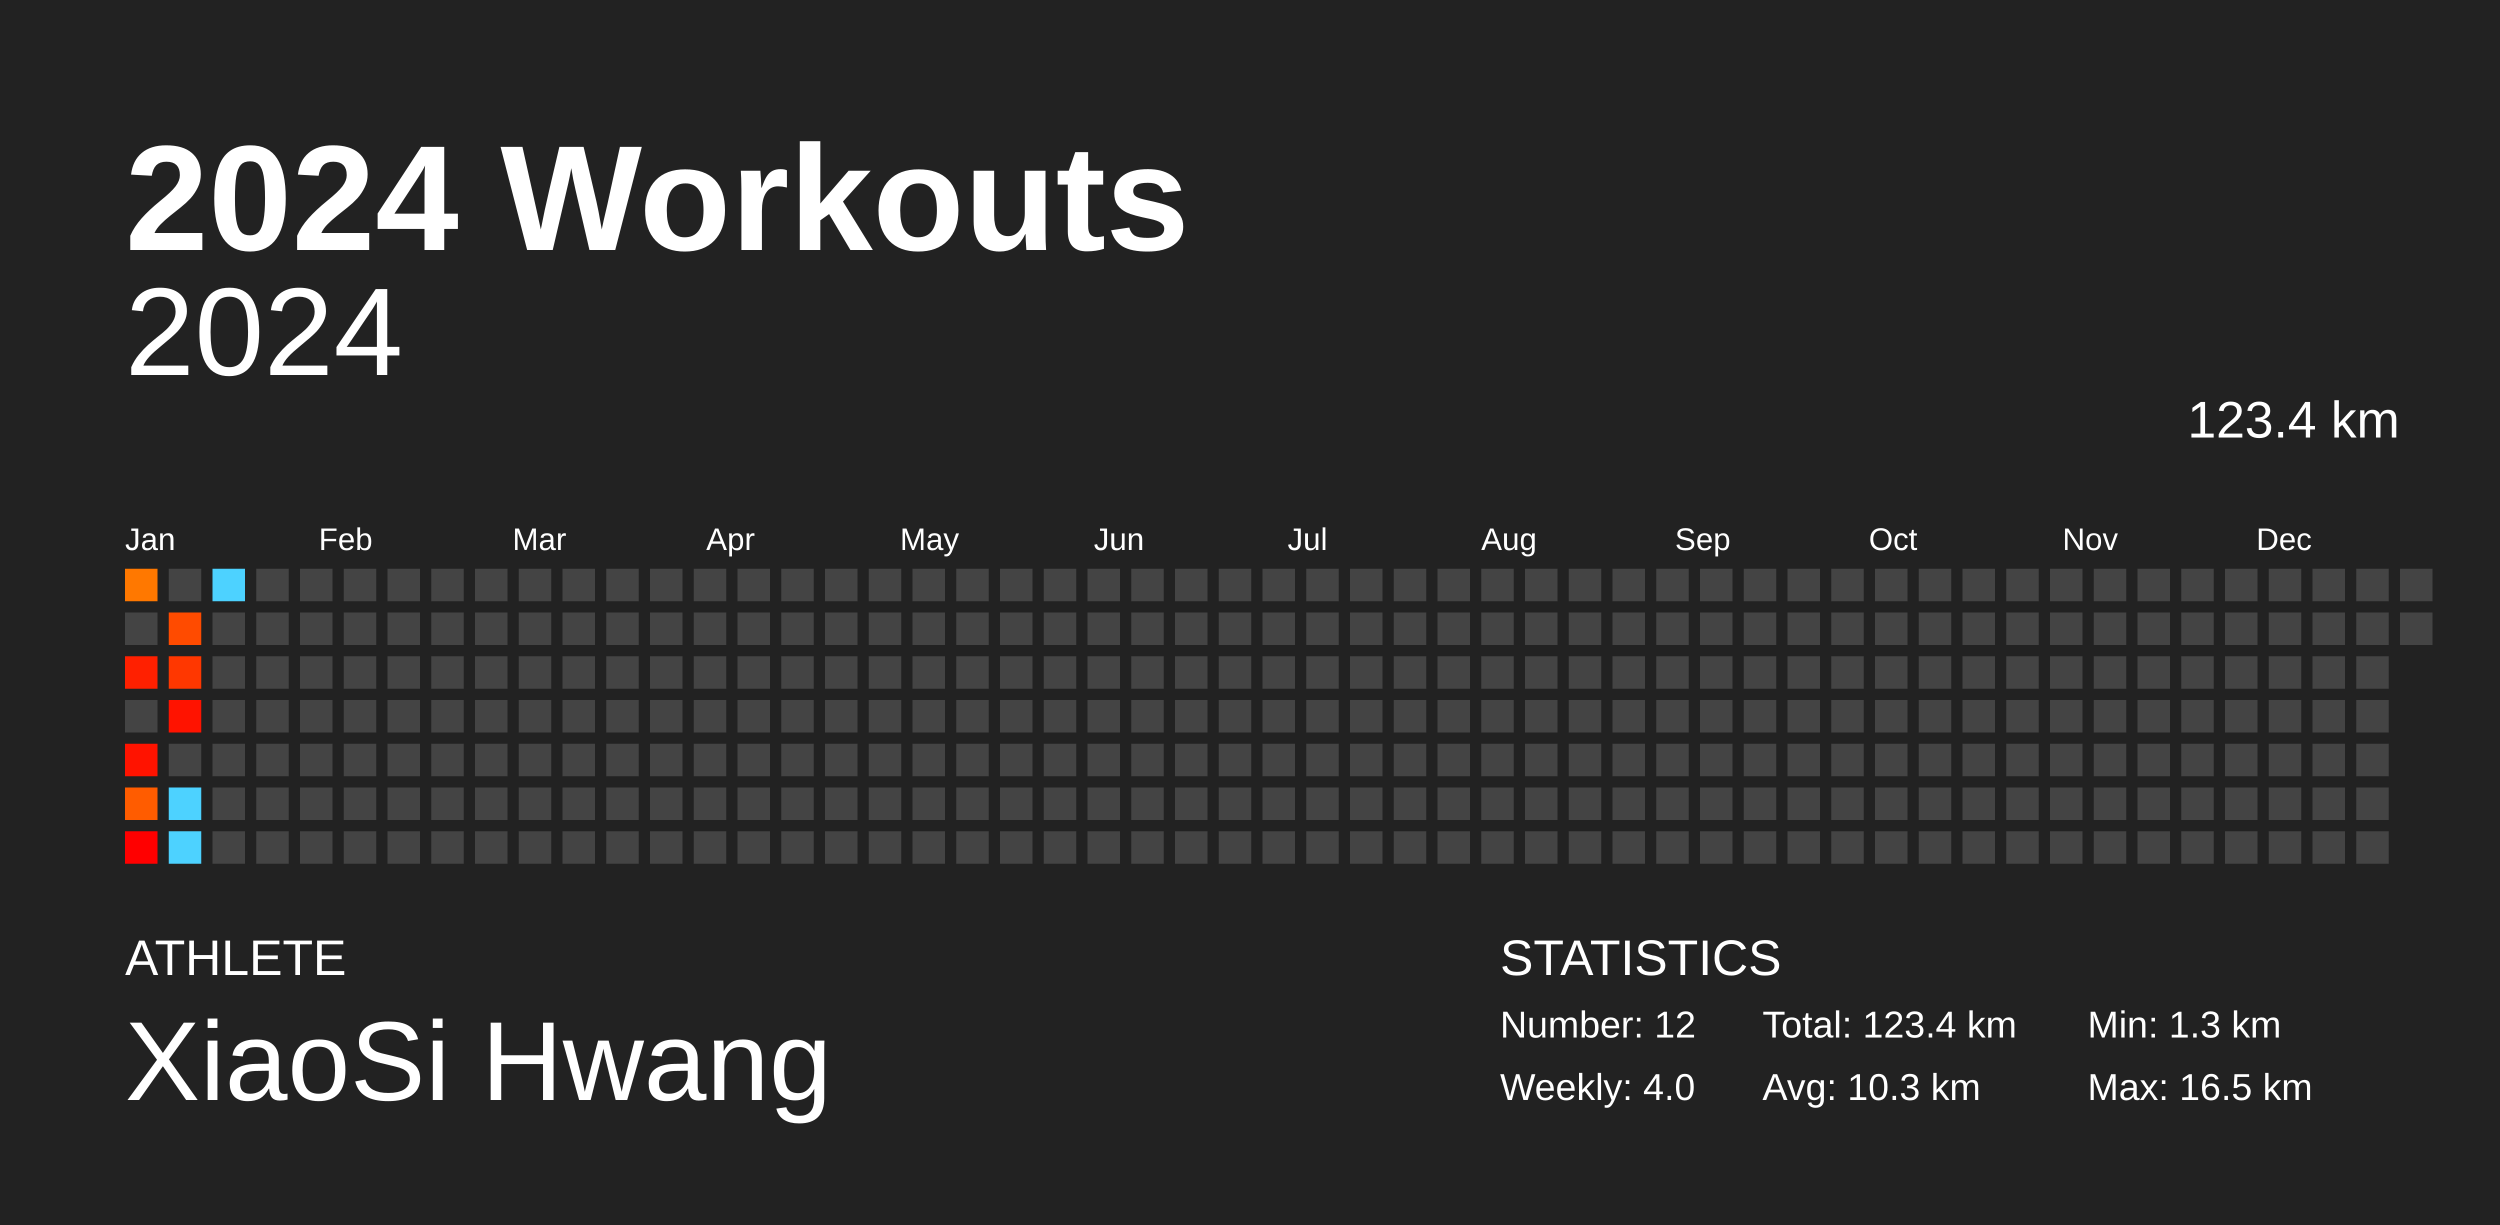
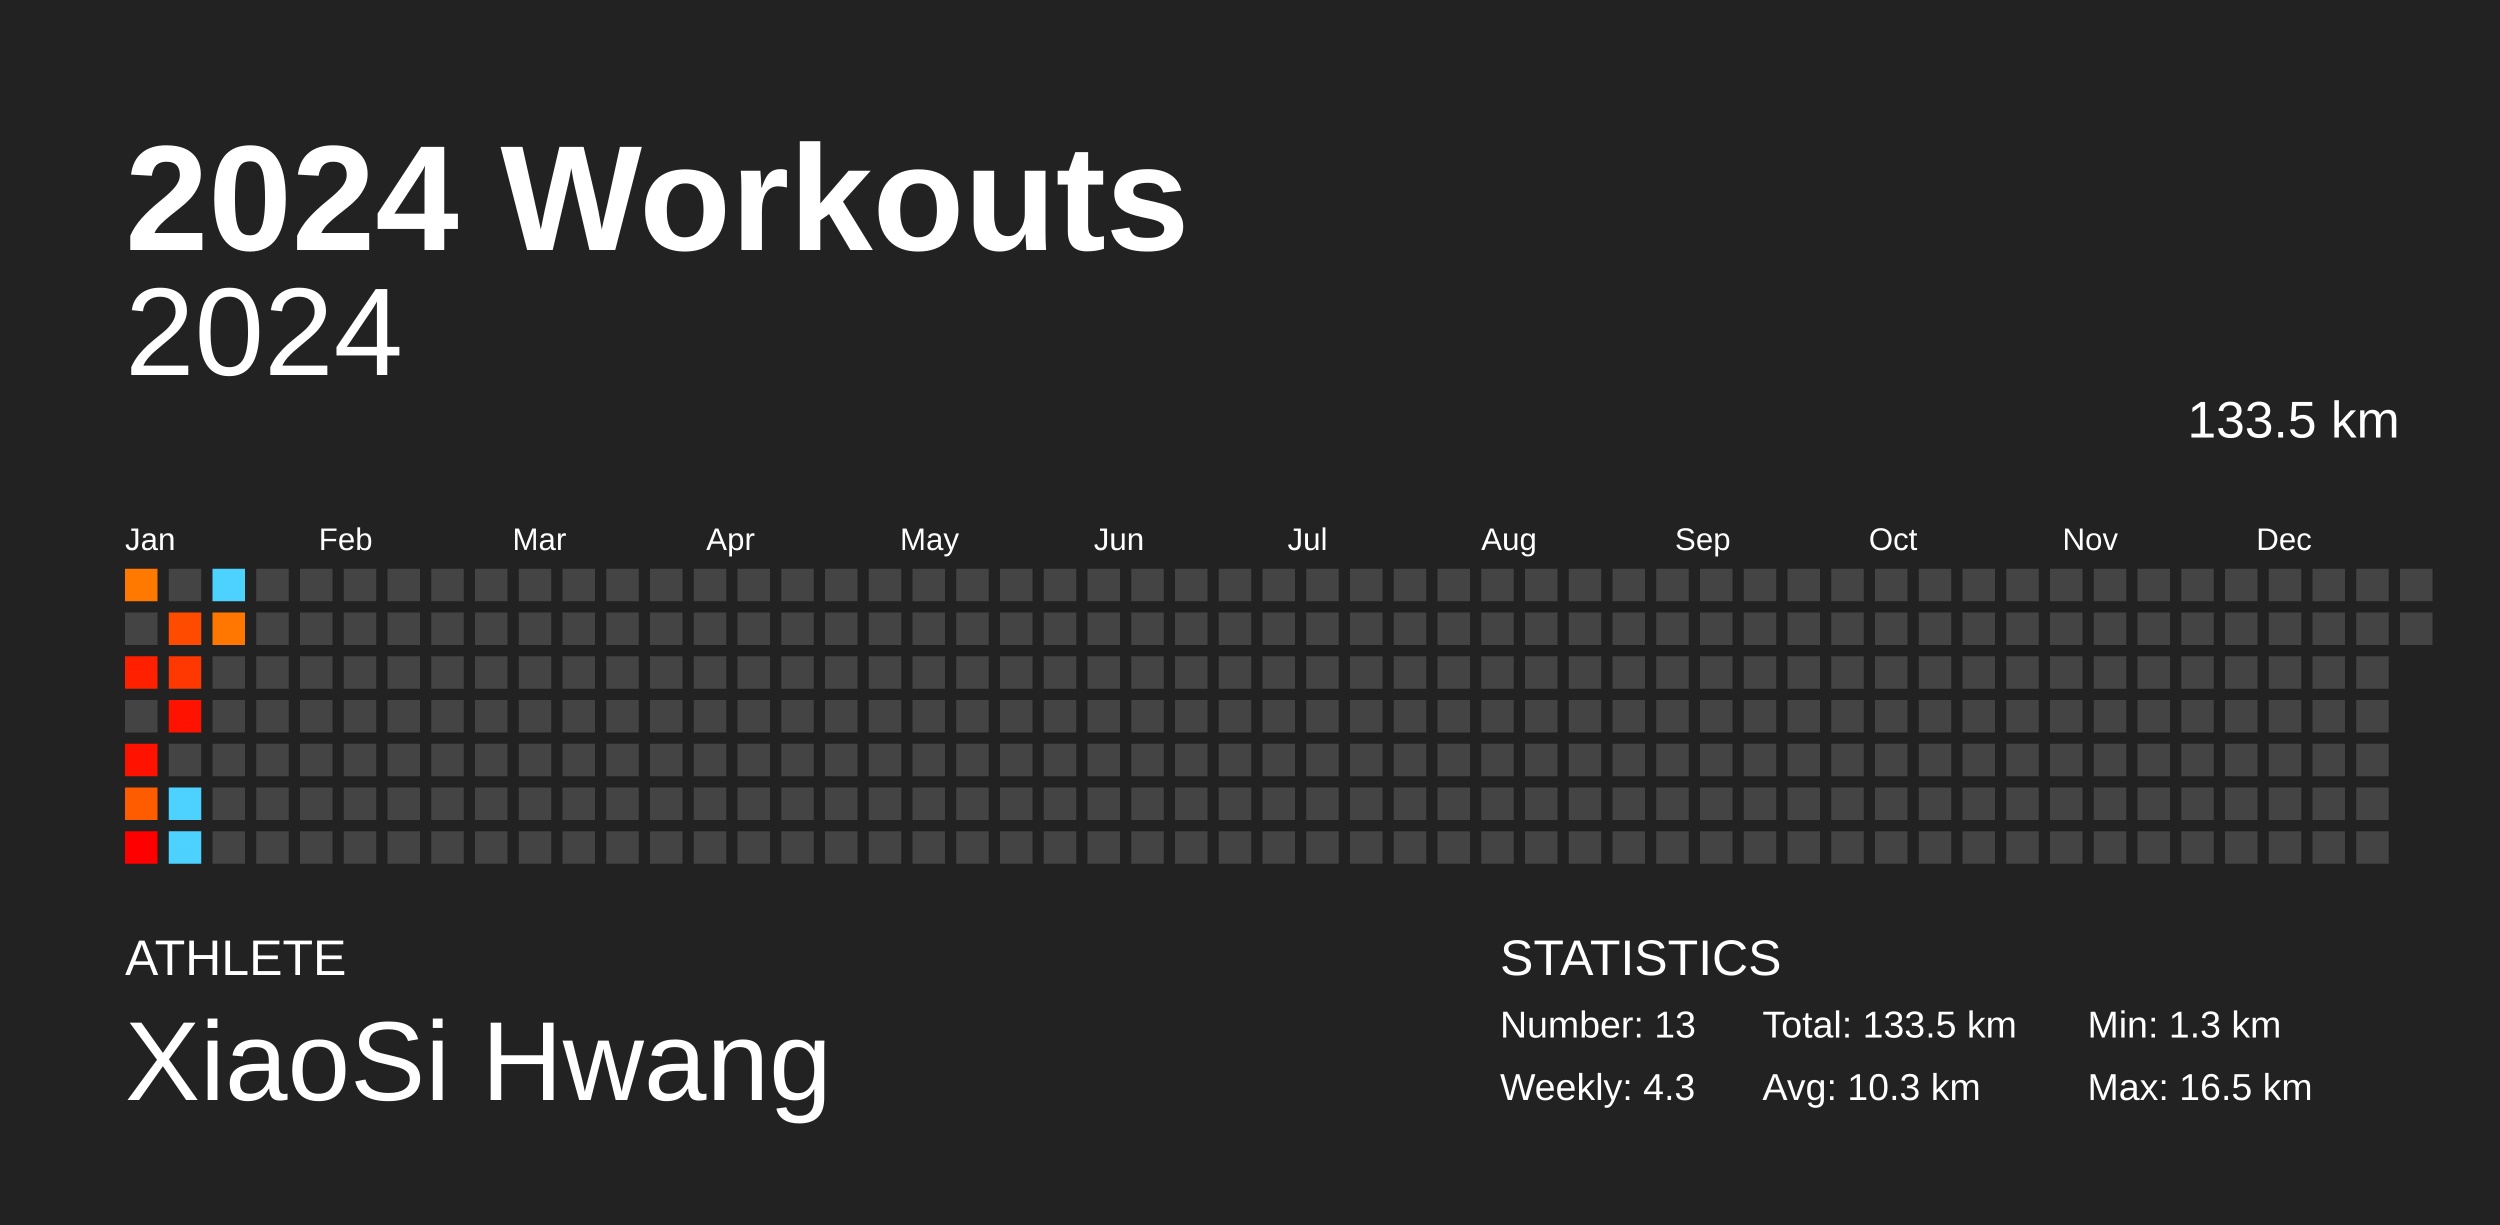
<svg xmlns="http://www.w3.org/2000/svg" baseProfile="full" height="98mm" version="1.1" viewBox="0,0,200,98" width="200mm">
  <defs />
  <rect fill="#222222" height="98" width="200" x="0" y="0" />
  <text fill="#FFFFFF" style="font-size:12px; font-family:Arial; font-weight:bold;" x="10" y="20">2024 Workouts</text>
  <text fill="#FFFFFF" style="font-size:4px; font-family:Arial" x="10" y="78">ATHLETE</text>
  <text fill="#FFFFFF" style="font-size:9px; font-family:Arial" x="10" y="88">XiaoSi Hwang</text>
  <text fill="#FFFFFF" style="font-size:4px; font-family:Arial" x="120" y="78">STATISTICS</text>
-   <text fill="#FFFFFF" style="font-size:3px; font-family:Arial" x="120" y="83">Number: 12</text>
-   <text fill="#FFFFFF" style="font-size:3px; font-family:Arial" x="120" y="88">Weekly: 4.0</text>
-   <text fill="#FFFFFF" style="font-size:3px; font-family:Arial" x="141" y="83">Total: 123.4 km</text>
+   <text fill="#FFFFFF" style="font-size:3px; font-family:Arial" x="120" y="83">Number: 13</text>
+   <text fill="#FFFFFF" style="font-size:3px; font-family:Arial" x="120" y="88">Weekly: 4.3</text>
+   <text fill="#FFFFFF" style="font-size:3px; font-family:Arial" x="141" y="83">Total: 133.5 km</text>
  <text fill="#FFFFFF" style="font-size:3px; font-family:Arial" x="141" y="88">Avg: 10.3 km</text>
  <text fill="#FFFFFF" style="font-size:3px; font-family:Arial" x="167" y="83">Min: 1.3 km</text>
  <text fill="#FFFFFF" style="font-size:3px; font-family:Arial" x="167" y="88">Max: 16.5 km</text>
  <text alignment-baseline="hanging" fill="#FFFFFF" style="font-size:10.0px; font-family:Arial;" x="10" y="30">2024</text>
-   <text alignment-baseline="hanging" fill="#FFFFFF" style="font-size:4.125px; font-family:Arial;" x="175" y="35">123.4 km</text>
+   <text alignment-baseline="hanging" fill="#FFFFFF" style="font-size:4.125px; font-family:Arial;" x="175" y="35">133.5 km</text>
  <text fill="#FFFFFF" style="font-size:2.5px; font-family:Arial" x="10.0" y="44">Jan</text>
  <text fill="#FFFFFF" style="font-size:2.5px; font-family:Arial" x="25.5" y="44">Feb</text>
  <text fill="#FFFFFF" style="font-size:2.5px; font-family:Arial" x="41.0" y="44">Mar</text>
  <text fill="#FFFFFF" style="font-size:2.5px; font-family:Arial" x="56.5" y="44">Apr</text>
  <text fill="#FFFFFF" style="font-size:2.5px; font-family:Arial" x="72.0" y="44">May</text>
  <text fill="#FFFFFF" style="font-size:2.5px; font-family:Arial" x="87.5" y="44">Jun</text>
  <text fill="#FFFFFF" style="font-size:2.5px; font-family:Arial" x="103.0" y="44">Jul</text>
  <text fill="#FFFFFF" style="font-size:2.5px; font-family:Arial" x="118.5" y="44">Aug</text>
  <text fill="#FFFFFF" style="font-size:2.5px; font-family:Arial" x="134.0" y="44">Sep</text>
  <text fill="#FFFFFF" style="font-size:2.5px; font-family:Arial" x="149.5" y="44">Oct</text>
  <text fill="#FFFFFF" style="font-size:2.5px; font-family:Arial" x="165.0" y="44">Nov</text>
  <text fill="#FFFFFF" style="font-size:2.5px; font-family:Arial" x="180.5" y="44">Dec</text>
  <rect fill="#ff7800" height="2.6" width="2.6" x="10.0" y="45.5" />
  <rect fill="#444444" height="2.6" width="2.6" x="10.0" y="49.0" />
  <rect fill="#ff2000" height="2.6" width="2.6" x="10.0" y="52.5" />
  <rect fill="#444444" height="2.6" width="2.6" x="10.0" y="56.0" />
  <rect fill="#ff1300" height="2.6" width="2.6" x="10.0" y="59.5" />
  <rect fill="#ff5c00" height="2.6" width="2.6" x="10.0" y="63.0" />
  <rect fill="#ff0000" height="2.6" width="2.6" x="10.0" y="66.5" />
  <rect fill="#444444" height="2.6" width="2.6" x="13.5" y="45.5" />
  <rect fill="#ff4b00" height="2.6" width="2.6" x="13.5" y="49.0" />
  <rect fill="#ff3700" height="2.6" width="2.6" x="13.5" y="52.5" />
  <rect fill="#ff1300" height="2.6" width="2.6" x="13.5" y="56.0" />
  <rect fill="#444444" height="2.6" width="2.6" x="13.5" y="59.5" />
  <rect fill="#4dd2ff" height="2.6" width="2.6" x="13.5" y="63.0" />
  <rect fill="#4dd2ff" height="2.6" width="2.6" x="13.5" y="66.5" />
  <rect fill="#4dd2ff" height="2.6" width="2.6" x="17.0" y="45.5" />
-   <rect fill="#444444" height="2.6" width="2.6" x="17.0" y="49.0" />
+   <rect fill="#ff7700" height="2.6" width="2.6" x="17.0" y="49.0" />
  <rect fill="#444444" height="2.6" width="2.6" x="17.0" y="52.5" />
  <rect fill="#444444" height="2.6" width="2.6" x="17.0" y="56.0" />
  <rect fill="#444444" height="2.6" width="2.6" x="17.0" y="59.5" />
  <rect fill="#444444" height="2.6" width="2.6" x="17.0" y="63.0" />
  <rect fill="#444444" height="2.6" width="2.6" x="17.0" y="66.5" />
  <rect fill="#444444" height="2.6" width="2.6" x="20.5" y="45.5" />
  <rect fill="#444444" height="2.6" width="2.6" x="20.5" y="49.0" />
  <rect fill="#444444" height="2.6" width="2.6" x="20.5" y="52.5" />
  <rect fill="#444444" height="2.6" width="2.6" x="20.5" y="56.0" />
  <rect fill="#444444" height="2.6" width="2.6" x="20.5" y="59.5" />
  <rect fill="#444444" height="2.6" width="2.6" x="20.5" y="63.0" />
  <rect fill="#444444" height="2.6" width="2.6" x="20.5" y="66.5" />
  <rect fill="#444444" height="2.6" width="2.6" x="24.0" y="45.5" />
  <rect fill="#444444" height="2.6" width="2.6" x="24.0" y="49.0" />
  <rect fill="#444444" height="2.6" width="2.6" x="24.0" y="52.5" />
  <rect fill="#444444" height="2.6" width="2.6" x="24.0" y="56.0" />
  <rect fill="#444444" height="2.6" width="2.6" x="24.0" y="59.5" />
  <rect fill="#444444" height="2.6" width="2.6" x="24.0" y="63.0" />
  <rect fill="#444444" height="2.6" width="2.6" x="24.0" y="66.5" />
  <rect fill="#444444" height="2.6" width="2.6" x="27.5" y="45.5" />
  <rect fill="#444444" height="2.6" width="2.6" x="27.5" y="49.0" />
  <rect fill="#444444" height="2.6" width="2.6" x="27.5" y="52.5" />
  <rect fill="#444444" height="2.6" width="2.6" x="27.5" y="56.0" />
  <rect fill="#444444" height="2.6" width="2.6" x="27.5" y="59.5" />
  <rect fill="#444444" height="2.6" width="2.6" x="27.5" y="63.0" />
  <rect fill="#444444" height="2.6" width="2.6" x="27.5" y="66.5" />
  <rect fill="#444444" height="2.6" width="2.6" x="31.0" y="45.5" />
  <rect fill="#444444" height="2.6" width="2.6" x="31.0" y="49.0" />
  <rect fill="#444444" height="2.6" width="2.6" x="31.0" y="52.5" />
  <rect fill="#444444" height="2.6" width="2.6" x="31.0" y="56.0" />
  <rect fill="#444444" height="2.6" width="2.6" x="31.0" y="59.5" />
  <rect fill="#444444" height="2.6" width="2.6" x="31.0" y="63.0" />
  <rect fill="#444444" height="2.6" width="2.6" x="31.0" y="66.5" />
  <rect fill="#444444" height="2.6" width="2.6" x="34.5" y="45.5" />
  <rect fill="#444444" height="2.6" width="2.6" x="34.5" y="49.0" />
  <rect fill="#444444" height="2.6" width="2.6" x="34.5" y="52.5" />
  <rect fill="#444444" height="2.6" width="2.6" x="34.5" y="56.0" />
  <rect fill="#444444" height="2.6" width="2.6" x="34.5" y="59.5" />
  <rect fill="#444444" height="2.6" width="2.6" x="34.5" y="63.0" />
  <rect fill="#444444" height="2.6" width="2.6" x="34.5" y="66.5" />
  <rect fill="#444444" height="2.6" width="2.6" x="38.0" y="45.5" />
  <rect fill="#444444" height="2.6" width="2.6" x="38.0" y="49.0" />
  <rect fill="#444444" height="2.6" width="2.6" x="38.0" y="52.5" />
  <rect fill="#444444" height="2.6" width="2.6" x="38.0" y="56.0" />
  <rect fill="#444444" height="2.6" width="2.6" x="38.0" y="59.5" />
  <rect fill="#444444" height="2.6" width="2.6" x="38.0" y="63.0" />
  <rect fill="#444444" height="2.6" width="2.6" x="38.0" y="66.5" />
  <rect fill="#444444" height="2.6" width="2.6" x="41.5" y="45.5" />
  <rect fill="#444444" height="2.6" width="2.6" x="41.5" y="49.0" />
  <rect fill="#444444" height="2.6" width="2.6" x="41.5" y="52.5" />
  <rect fill="#444444" height="2.6" width="2.6" x="41.5" y="56.0" />
  <rect fill="#444444" height="2.6" width="2.6" x="41.5" y="59.5" />
  <rect fill="#444444" height="2.6" width="2.6" x="41.5" y="63.0" />
  <rect fill="#444444" height="2.6" width="2.6" x="41.5" y="66.5" />
  <rect fill="#444444" height="2.6" width="2.6" x="45.0" y="45.5" />
  <rect fill="#444444" height="2.6" width="2.6" x="45.0" y="49.0" />
  <rect fill="#444444" height="2.6" width="2.6" x="45.0" y="52.5" />
  <rect fill="#444444" height="2.6" width="2.6" x="45.0" y="56.0" />
  <rect fill="#444444" height="2.6" width="2.6" x="45.0" y="59.5" />
  <rect fill="#444444" height="2.6" width="2.6" x="45.0" y="63.0" />
  <rect fill="#444444" height="2.6" width="2.6" x="45.0" y="66.5" />
  <rect fill="#444444" height="2.6" width="2.6" x="48.5" y="45.5" />
  <rect fill="#444444" height="2.6" width="2.6" x="48.5" y="49.0" />
  <rect fill="#444444" height="2.6" width="2.6" x="48.5" y="52.5" />
  <rect fill="#444444" height="2.6" width="2.6" x="48.5" y="56.0" />
  <rect fill="#444444" height="2.6" width="2.6" x="48.5" y="59.5" />
  <rect fill="#444444" height="2.6" width="2.6" x="48.5" y="63.0" />
  <rect fill="#444444" height="2.6" width="2.6" x="48.5" y="66.5" />
  <rect fill="#444444" height="2.6" width="2.6" x="52.0" y="45.5" />
  <rect fill="#444444" height="2.6" width="2.6" x="52.0" y="49.0" />
  <rect fill="#444444" height="2.6" width="2.6" x="52.0" y="52.5" />
  <rect fill="#444444" height="2.6" width="2.6" x="52.0" y="56.0" />
  <rect fill="#444444" height="2.6" width="2.6" x="52.0" y="59.5" />
  <rect fill="#444444" height="2.6" width="2.6" x="52.0" y="63.0" />
  <rect fill="#444444" height="2.6" width="2.6" x="52.0" y="66.5" />
  <rect fill="#444444" height="2.6" width="2.6" x="55.5" y="45.5" />
  <rect fill="#444444" height="2.6" width="2.6" x="55.5" y="49.0" />
  <rect fill="#444444" height="2.6" width="2.6" x="55.5" y="52.5" />
  <rect fill="#444444" height="2.6" width="2.6" x="55.5" y="56.0" />
  <rect fill="#444444" height="2.6" width="2.6" x="55.5" y="59.5" />
  <rect fill="#444444" height="2.6" width="2.6" x="55.5" y="63.0" />
  <rect fill="#444444" height="2.6" width="2.6" x="55.5" y="66.5" />
  <rect fill="#444444" height="2.6" width="2.6" x="59.0" y="45.5" />
  <rect fill="#444444" height="2.6" width="2.6" x="59.0" y="49.0" />
  <rect fill="#444444" height="2.6" width="2.6" x="59.0" y="52.5" />
  <rect fill="#444444" height="2.6" width="2.6" x="59.0" y="56.0" />
  <rect fill="#444444" height="2.6" width="2.6" x="59.0" y="59.5" />
  <rect fill="#444444" height="2.6" width="2.6" x="59.0" y="63.0" />
  <rect fill="#444444" height="2.6" width="2.6" x="59.0" y="66.5" />
  <rect fill="#444444" height="2.6" width="2.6" x="62.5" y="45.5" />
  <rect fill="#444444" height="2.6" width="2.6" x="62.5" y="49.0" />
  <rect fill="#444444" height="2.6" width="2.6" x="62.5" y="52.5" />
  <rect fill="#444444" height="2.6" width="2.6" x="62.5" y="56.0" />
  <rect fill="#444444" height="2.6" width="2.6" x="62.5" y="59.5" />
  <rect fill="#444444" height="2.6" width="2.6" x="62.5" y="63.0" />
  <rect fill="#444444" height="2.6" width="2.6" x="62.5" y="66.5" />
  <rect fill="#444444" height="2.6" width="2.6" x="66.0" y="45.5" />
  <rect fill="#444444" height="2.6" width="2.6" x="66.0" y="49.0" />
  <rect fill="#444444" height="2.6" width="2.6" x="66.0" y="52.5" />
  <rect fill="#444444" height="2.6" width="2.6" x="66.0" y="56.0" />
  <rect fill="#444444" height="2.6" width="2.6" x="66.0" y="59.5" />
  <rect fill="#444444" height="2.6" width="2.6" x="66.0" y="63.0" />
  <rect fill="#444444" height="2.6" width="2.6" x="66.0" y="66.5" />
  <rect fill="#444444" height="2.6" width="2.6" x="69.5" y="45.5" />
  <rect fill="#444444" height="2.6" width="2.6" x="69.5" y="49.0" />
  <rect fill="#444444" height="2.6" width="2.6" x="69.5" y="52.5" />
  <rect fill="#444444" height="2.6" width="2.6" x="69.5" y="56.0" />
  <rect fill="#444444" height="2.6" width="2.6" x="69.5" y="59.5" />
  <rect fill="#444444" height="2.6" width="2.6" x="69.5" y="63.0" />
  <rect fill="#444444" height="2.6" width="2.6" x="69.5" y="66.5" />
  <rect fill="#444444" height="2.6" width="2.6" x="73.0" y="45.5" />
  <rect fill="#444444" height="2.6" width="2.6" x="73.0" y="49.0" />
  <rect fill="#444444" height="2.6" width="2.6" x="73.0" y="52.5" />
  <rect fill="#444444" height="2.6" width="2.6" x="73.0" y="56.0" />
  <rect fill="#444444" height="2.6" width="2.6" x="73.0" y="59.5" />
  <rect fill="#444444" height="2.6" width="2.6" x="73.0" y="63.0" />
  <rect fill="#444444" height="2.6" width="2.6" x="73.0" y="66.5" />
  <rect fill="#444444" height="2.6" width="2.6" x="76.5" y="45.5" />
  <rect fill="#444444" height="2.6" width="2.6" x="76.5" y="49.0" />
  <rect fill="#444444" height="2.6" width="2.6" x="76.5" y="52.5" />
  <rect fill="#444444" height="2.6" width="2.6" x="76.5" y="56.0" />
  <rect fill="#444444" height="2.6" width="2.6" x="76.5" y="59.5" />
  <rect fill="#444444" height="2.6" width="2.6" x="76.5" y="63.0" />
  <rect fill="#444444" height="2.6" width="2.6" x="76.5" y="66.5" />
  <rect fill="#444444" height="2.6" width="2.6" x="80.0" y="45.5" />
  <rect fill="#444444" height="2.6" width="2.6" x="80.0" y="49.0" />
  <rect fill="#444444" height="2.6" width="2.6" x="80.0" y="52.5" />
  <rect fill="#444444" height="2.6" width="2.6" x="80.0" y="56.0" />
  <rect fill="#444444" height="2.6" width="2.6" x="80.0" y="59.5" />
  <rect fill="#444444" height="2.6" width="2.6" x="80.0" y="63.0" />
  <rect fill="#444444" height="2.6" width="2.6" x="80.0" y="66.5" />
  <rect fill="#444444" height="2.6" width="2.6" x="83.5" y="45.5" />
  <rect fill="#444444" height="2.6" width="2.6" x="83.5" y="49.0" />
  <rect fill="#444444" height="2.6" width="2.6" x="83.5" y="52.5" />
  <rect fill="#444444" height="2.6" width="2.6" x="83.5" y="56.0" />
  <rect fill="#444444" height="2.6" width="2.6" x="83.5" y="59.5" />
  <rect fill="#444444" height="2.6" width="2.6" x="83.5" y="63.0" />
  <rect fill="#444444" height="2.6" width="2.6" x="83.5" y="66.5" />
  <rect fill="#444444" height="2.6" width="2.6" x="87.0" y="45.5" />
  <rect fill="#444444" height="2.6" width="2.6" x="87.0" y="49.0" />
  <rect fill="#444444" height="2.6" width="2.6" x="87.0" y="52.5" />
  <rect fill="#444444" height="2.6" width="2.6" x="87.0" y="56.0" />
  <rect fill="#444444" height="2.6" width="2.6" x="87.0" y="59.5" />
  <rect fill="#444444" height="2.6" width="2.6" x="87.0" y="63.0" />
  <rect fill="#444444" height="2.6" width="2.6" x="87.0" y="66.5" />
  <rect fill="#444444" height="2.6" width="2.6" x="90.5" y="45.5" />
  <rect fill="#444444" height="2.6" width="2.6" x="90.5" y="49.0" />
  <rect fill="#444444" height="2.6" width="2.6" x="90.5" y="52.5" />
  <rect fill="#444444" height="2.6" width="2.6" x="90.5" y="56.0" />
  <rect fill="#444444" height="2.6" width="2.6" x="90.5" y="59.5" />
  <rect fill="#444444" height="2.6" width="2.6" x="90.5" y="63.0" />
  <rect fill="#444444" height="2.6" width="2.6" x="90.5" y="66.5" />
  <rect fill="#444444" height="2.6" width="2.6" x="94.0" y="45.5" />
  <rect fill="#444444" height="2.6" width="2.6" x="94.0" y="49.0" />
  <rect fill="#444444" height="2.6" width="2.6" x="94.0" y="52.5" />
  <rect fill="#444444" height="2.6" width="2.6" x="94.0" y="56.0" />
  <rect fill="#444444" height="2.6" width="2.6" x="94.0" y="59.5" />
  <rect fill="#444444" height="2.6" width="2.6" x="94.0" y="63.0" />
  <rect fill="#444444" height="2.6" width="2.6" x="94.0" y="66.5" />
  <rect fill="#444444" height="2.6" width="2.6" x="97.5" y="45.5" />
  <rect fill="#444444" height="2.6" width="2.6" x="97.5" y="49.0" />
  <rect fill="#444444" height="2.6" width="2.6" x="97.5" y="52.5" />
  <rect fill="#444444" height="2.6" width="2.6" x="97.5" y="56.0" />
  <rect fill="#444444" height="2.6" width="2.6" x="97.5" y="59.5" />
  <rect fill="#444444" height="2.6" width="2.6" x="97.5" y="63.0" />
  <rect fill="#444444" height="2.6" width="2.6" x="97.5" y="66.5" />
  <rect fill="#444444" height="2.6" width="2.6" x="101.0" y="45.5" />
  <rect fill="#444444" height="2.6" width="2.6" x="101.0" y="49.0" />
  <rect fill="#444444" height="2.6" width="2.6" x="101.0" y="52.5" />
  <rect fill="#444444" height="2.6" width="2.6" x="101.0" y="56.0" />
  <rect fill="#444444" height="2.6" width="2.6" x="101.0" y="59.5" />
  <rect fill="#444444" height="2.6" width="2.6" x="101.0" y="63.0" />
  <rect fill="#444444" height="2.6" width="2.6" x="101.0" y="66.5" />
  <rect fill="#444444" height="2.6" width="2.6" x="104.5" y="45.5" />
  <rect fill="#444444" height="2.6" width="2.6" x="104.5" y="49.0" />
  <rect fill="#444444" height="2.6" width="2.6" x="104.5" y="52.5" />
  <rect fill="#444444" height="2.6" width="2.6" x="104.5" y="56.0" />
  <rect fill="#444444" height="2.6" width="2.6" x="104.5" y="59.5" />
  <rect fill="#444444" height="2.6" width="2.6" x="104.5" y="63.0" />
  <rect fill="#444444" height="2.6" width="2.6" x="104.5" y="66.5" />
  <rect fill="#444444" height="2.6" width="2.6" x="108.0" y="45.5" />
  <rect fill="#444444" height="2.6" width="2.6" x="108.0" y="49.0" />
  <rect fill="#444444" height="2.6" width="2.6" x="108.0" y="52.5" />
  <rect fill="#444444" height="2.6" width="2.6" x="108.0" y="56.0" />
  <rect fill="#444444" height="2.6" width="2.6" x="108.0" y="59.5" />
  <rect fill="#444444" height="2.6" width="2.6" x="108.0" y="63.0" />
  <rect fill="#444444" height="2.6" width="2.6" x="108.0" y="66.5" />
  <rect fill="#444444" height="2.6" width="2.6" x="111.5" y="45.5" />
  <rect fill="#444444" height="2.6" width="2.6" x="111.5" y="49.0" />
  <rect fill="#444444" height="2.6" width="2.6" x="111.5" y="52.5" />
  <rect fill="#444444" height="2.6" width="2.6" x="111.5" y="56.0" />
  <rect fill="#444444" height="2.6" width="2.6" x="111.5" y="59.5" />
  <rect fill="#444444" height="2.6" width="2.6" x="111.5" y="63.0" />
  <rect fill="#444444" height="2.6" width="2.6" x="111.5" y="66.5" />
  <rect fill="#444444" height="2.6" width="2.6" x="115.0" y="45.5" />
  <rect fill="#444444" height="2.6" width="2.6" x="115.0" y="49.0" />
  <rect fill="#444444" height="2.6" width="2.6" x="115.0" y="52.5" />
  <rect fill="#444444" height="2.6" width="2.6" x="115.0" y="56.0" />
  <rect fill="#444444" height="2.6" width="2.6" x="115.0" y="59.5" />
  <rect fill="#444444" height="2.6" width="2.6" x="115.0" y="63.0" />
  <rect fill="#444444" height="2.6" width="2.6" x="115.0" y="66.5" />
  <rect fill="#444444" height="2.6" width="2.6" x="118.5" y="45.5" />
  <rect fill="#444444" height="2.6" width="2.6" x="118.5" y="49.0" />
  <rect fill="#444444" height="2.6" width="2.6" x="118.5" y="52.5" />
  <rect fill="#444444" height="2.6" width="2.6" x="118.5" y="56.0" />
  <rect fill="#444444" height="2.6" width="2.6" x="118.5" y="59.5" />
  <rect fill="#444444" height="2.6" width="2.6" x="118.5" y="63.0" />
  <rect fill="#444444" height="2.6" width="2.6" x="118.5" y="66.5" />
  <rect fill="#444444" height="2.6" width="2.6" x="122.0" y="45.5" />
  <rect fill="#444444" height="2.6" width="2.6" x="122.0" y="49.0" />
  <rect fill="#444444" height="2.6" width="2.6" x="122.0" y="52.5" />
  <rect fill="#444444" height="2.6" width="2.6" x="122.0" y="56.0" />
  <rect fill="#444444" height="2.6" width="2.6" x="122.0" y="59.5" />
  <rect fill="#444444" height="2.6" width="2.6" x="122.0" y="63.0" />
  <rect fill="#444444" height="2.6" width="2.6" x="122.0" y="66.5" />
  <rect fill="#444444" height="2.6" width="2.6" x="125.5" y="45.5" />
  <rect fill="#444444" height="2.6" width="2.6" x="125.5" y="49.0" />
  <rect fill="#444444" height="2.6" width="2.6" x="125.5" y="52.5" />
  <rect fill="#444444" height="2.6" width="2.6" x="125.5" y="56.0" />
  <rect fill="#444444" height="2.6" width="2.6" x="125.5" y="59.5" />
  <rect fill="#444444" height="2.6" width="2.6" x="125.5" y="63.0" />
  <rect fill="#444444" height="2.6" width="2.6" x="125.5" y="66.5" />
  <rect fill="#444444" height="2.6" width="2.6" x="129.0" y="45.5" />
  <rect fill="#444444" height="2.6" width="2.6" x="129.0" y="49.0" />
  <rect fill="#444444" height="2.6" width="2.6" x="129.0" y="52.5" />
  <rect fill="#444444" height="2.6" width="2.6" x="129.0" y="56.0" />
  <rect fill="#444444" height="2.6" width="2.6" x="129.0" y="59.5" />
  <rect fill="#444444" height="2.6" width="2.6" x="129.0" y="63.0" />
  <rect fill="#444444" height="2.6" width="2.6" x="129.0" y="66.5" />
  <rect fill="#444444" height="2.6" width="2.6" x="132.5" y="45.5" />
  <rect fill="#444444" height="2.6" width="2.6" x="132.5" y="49.0" />
  <rect fill="#444444" height="2.6" width="2.6" x="132.5" y="52.5" />
  <rect fill="#444444" height="2.6" width="2.6" x="132.5" y="56.0" />
  <rect fill="#444444" height="2.6" width="2.6" x="132.5" y="59.5" />
  <rect fill="#444444" height="2.6" width="2.6" x="132.5" y="63.0" />
  <rect fill="#444444" height="2.6" width="2.6" x="132.5" y="66.5" />
  <rect fill="#444444" height="2.6" width="2.6" x="136.0" y="45.5" />
  <rect fill="#444444" height="2.6" width="2.6" x="136.0" y="49.0" />
  <rect fill="#444444" height="2.6" width="2.6" x="136.0" y="52.5" />
  <rect fill="#444444" height="2.6" width="2.6" x="136.0" y="56.0" />
  <rect fill="#444444" height="2.6" width="2.6" x="136.0" y="59.5" />
  <rect fill="#444444" height="2.6" width="2.6" x="136.0" y="63.0" />
  <rect fill="#444444" height="2.6" width="2.6" x="136.0" y="66.5" />
  <rect fill="#444444" height="2.6" width="2.6" x="139.5" y="45.5" />
  <rect fill="#444444" height="2.6" width="2.6" x="139.5" y="49.0" />
  <rect fill="#444444" height="2.6" width="2.6" x="139.5" y="52.5" />
  <rect fill="#444444" height="2.6" width="2.6" x="139.5" y="56.0" />
  <rect fill="#444444" height="2.6" width="2.6" x="139.5" y="59.5" />
  <rect fill="#444444" height="2.6" width="2.6" x="139.5" y="63.0" />
  <rect fill="#444444" height="2.6" width="2.6" x="139.5" y="66.5" />
  <rect fill="#444444" height="2.6" width="2.6" x="143.0" y="45.5" />
  <rect fill="#444444" height="2.6" width="2.6" x="143.0" y="49.0" />
  <rect fill="#444444" height="2.6" width="2.6" x="143.0" y="52.5" />
  <rect fill="#444444" height="2.6" width="2.6" x="143.0" y="56.0" />
  <rect fill="#444444" height="2.6" width="2.6" x="143.0" y="59.5" />
  <rect fill="#444444" height="2.6" width="2.6" x="143.0" y="63.0" />
  <rect fill="#444444" height="2.6" width="2.6" x="143.0" y="66.5" />
  <rect fill="#444444" height="2.6" width="2.6" x="146.5" y="45.5" />
  <rect fill="#444444" height="2.6" width="2.6" x="146.5" y="49.0" />
  <rect fill="#444444" height="2.6" width="2.6" x="146.5" y="52.5" />
  <rect fill="#444444" height="2.6" width="2.6" x="146.5" y="56.0" />
  <rect fill="#444444" height="2.6" width="2.6" x="146.5" y="59.5" />
  <rect fill="#444444" height="2.6" width="2.6" x="146.5" y="63.0" />
  <rect fill="#444444" height="2.6" width="2.6" x="146.5" y="66.5" />
  <rect fill="#444444" height="2.6" width="2.6" x="150.0" y="45.5" />
  <rect fill="#444444" height="2.6" width="2.6" x="150.0" y="49.0" />
  <rect fill="#444444" height="2.6" width="2.6" x="150.0" y="52.5" />
  <rect fill="#444444" height="2.6" width="2.6" x="150.0" y="56.0" />
  <rect fill="#444444" height="2.6" width="2.6" x="150.0" y="59.5" />
  <rect fill="#444444" height="2.6" width="2.6" x="150.0" y="63.0" />
  <rect fill="#444444" height="2.6" width="2.6" x="150.0" y="66.5" />
  <rect fill="#444444" height="2.6" width="2.6" x="153.5" y="45.5" />
  <rect fill="#444444" height="2.6" width="2.6" x="153.5" y="49.0" />
  <rect fill="#444444" height="2.6" width="2.6" x="153.5" y="52.5" />
  <rect fill="#444444" height="2.6" width="2.6" x="153.5" y="56.0" />
  <rect fill="#444444" height="2.6" width="2.6" x="153.5" y="59.5" />
  <rect fill="#444444" height="2.6" width="2.6" x="153.5" y="63.0" />
  <rect fill="#444444" height="2.6" width="2.6" x="153.5" y="66.5" />
  <rect fill="#444444" height="2.6" width="2.6" x="157.0" y="45.5" />
  <rect fill="#444444" height="2.6" width="2.6" x="157.0" y="49.0" />
  <rect fill="#444444" height="2.6" width="2.6" x="157.0" y="52.5" />
  <rect fill="#444444" height="2.6" width="2.6" x="157.0" y="56.0" />
  <rect fill="#444444" height="2.6" width="2.6" x="157.0" y="59.5" />
  <rect fill="#444444" height="2.6" width="2.6" x="157.0" y="63.0" />
  <rect fill="#444444" height="2.6" width="2.6" x="157.0" y="66.5" />
  <rect fill="#444444" height="2.6" width="2.6" x="160.5" y="45.5" />
  <rect fill="#444444" height="2.6" width="2.6" x="160.5" y="49.0" />
  <rect fill="#444444" height="2.6" width="2.6" x="160.5" y="52.5" />
  <rect fill="#444444" height="2.6" width="2.6" x="160.5" y="56.0" />
  <rect fill="#444444" height="2.6" width="2.6" x="160.5" y="59.5" />
  <rect fill="#444444" height="2.6" width="2.6" x="160.5" y="63.0" />
  <rect fill="#444444" height="2.6" width="2.6" x="160.5" y="66.5" />
  <rect fill="#444444" height="2.6" width="2.6" x="164.0" y="45.5" />
  <rect fill="#444444" height="2.6" width="2.6" x="164.0" y="49.0" />
  <rect fill="#444444" height="2.6" width="2.6" x="164.0" y="52.5" />
  <rect fill="#444444" height="2.6" width="2.6" x="164.0" y="56.0" />
  <rect fill="#444444" height="2.6" width="2.6" x="164.0" y="59.5" />
  <rect fill="#444444" height="2.6" width="2.6" x="164.0" y="63.0" />
  <rect fill="#444444" height="2.6" width="2.6" x="164.0" y="66.5" />
  <rect fill="#444444" height="2.6" width="2.6" x="167.5" y="45.5" />
  <rect fill="#444444" height="2.6" width="2.6" x="167.5" y="49.0" />
  <rect fill="#444444" height="2.6" width="2.6" x="167.5" y="52.5" />
  <rect fill="#444444" height="2.6" width="2.6" x="167.5" y="56.0" />
  <rect fill="#444444" height="2.6" width="2.6" x="167.5" y="59.5" />
  <rect fill="#444444" height="2.6" width="2.6" x="167.5" y="63.0" />
  <rect fill="#444444" height="2.6" width="2.6" x="167.5" y="66.5" />
  <rect fill="#444444" height="2.6" width="2.6" x="171.0" y="45.5" />
  <rect fill="#444444" height="2.6" width="2.6" x="171.0" y="49.0" />
  <rect fill="#444444" height="2.6" width="2.6" x="171.0" y="52.5" />
  <rect fill="#444444" height="2.6" width="2.6" x="171.0" y="56.0" />
  <rect fill="#444444" height="2.6" width="2.6" x="171.0" y="59.5" />
  <rect fill="#444444" height="2.6" width="2.6" x="171.0" y="63.0" />
  <rect fill="#444444" height="2.6" width="2.6" x="171.0" y="66.5" />
  <rect fill="#444444" height="2.6" width="2.6" x="174.5" y="45.5" />
  <rect fill="#444444" height="2.6" width="2.6" x="174.5" y="49.0" />
  <rect fill="#444444" height="2.6" width="2.6" x="174.5" y="52.5" />
  <rect fill="#444444" height="2.6" width="2.6" x="174.5" y="56.0" />
  <rect fill="#444444" height="2.6" width="2.6" x="174.5" y="59.5" />
  <rect fill="#444444" height="2.6" width="2.6" x="174.5" y="63.0" />
  <rect fill="#444444" height="2.6" width="2.6" x="174.5" y="66.5" />
  <rect fill="#444444" height="2.6" width="2.6" x="178.0" y="45.5" />
  <rect fill="#444444" height="2.6" width="2.6" x="178.0" y="49.0" />
  <rect fill="#444444" height="2.6" width="2.6" x="178.0" y="52.5" />
  <rect fill="#444444" height="2.6" width="2.6" x="178.0" y="56.0" />
  <rect fill="#444444" height="2.6" width="2.6" x="178.0" y="59.5" />
  <rect fill="#444444" height="2.6" width="2.6" x="178.0" y="63.0" />
  <rect fill="#444444" height="2.6" width="2.6" x="178.0" y="66.5" />
  <rect fill="#444444" height="2.6" width="2.6" x="181.5" y="45.5" />
  <rect fill="#444444" height="2.6" width="2.6" x="181.5" y="49.0" />
  <rect fill="#444444" height="2.6" width="2.6" x="181.5" y="52.5" />
  <rect fill="#444444" height="2.6" width="2.6" x="181.5" y="56.0" />
  <rect fill="#444444" height="2.6" width="2.6" x="181.5" y="59.5" />
  <rect fill="#444444" height="2.6" width="2.6" x="181.5" y="63.0" />
  <rect fill="#444444" height="2.6" width="2.6" x="181.5" y="66.5" />
  <rect fill="#444444" height="2.6" width="2.6" x="185.0" y="45.5" />
  <rect fill="#444444" height="2.6" width="2.6" x="185.0" y="49.0" />
  <rect fill="#444444" height="2.6" width="2.6" x="185.0" y="52.5" />
  <rect fill="#444444" height="2.6" width="2.6" x="185.0" y="56.0" />
  <rect fill="#444444" height="2.6" width="2.6" x="185.0" y="59.5" />
  <rect fill="#444444" height="2.6" width="2.6" x="185.0" y="63.0" />
  <rect fill="#444444" height="2.6" width="2.6" x="185.0" y="66.5" />
  <rect fill="#444444" height="2.6" width="2.6" x="188.5" y="45.5" />
  <rect fill="#444444" height="2.6" width="2.6" x="188.5" y="49.0" />
  <rect fill="#444444" height="2.6" width="2.6" x="188.5" y="52.5" />
  <rect fill="#444444" height="2.6" width="2.6" x="188.5" y="56.0" />
  <rect fill="#444444" height="2.6" width="2.6" x="188.5" y="59.5" />
  <rect fill="#444444" height="2.6" width="2.6" x="188.5" y="63.0" />
  <rect fill="#444444" height="2.6" width="2.6" x="188.5" y="66.5" />
  <rect fill="#444444" height="2.6" width="2.6" x="192.0" y="45.5" />
  <rect fill="#444444" height="2.6" width="2.6" x="192.0" y="49.0" />
</svg>
